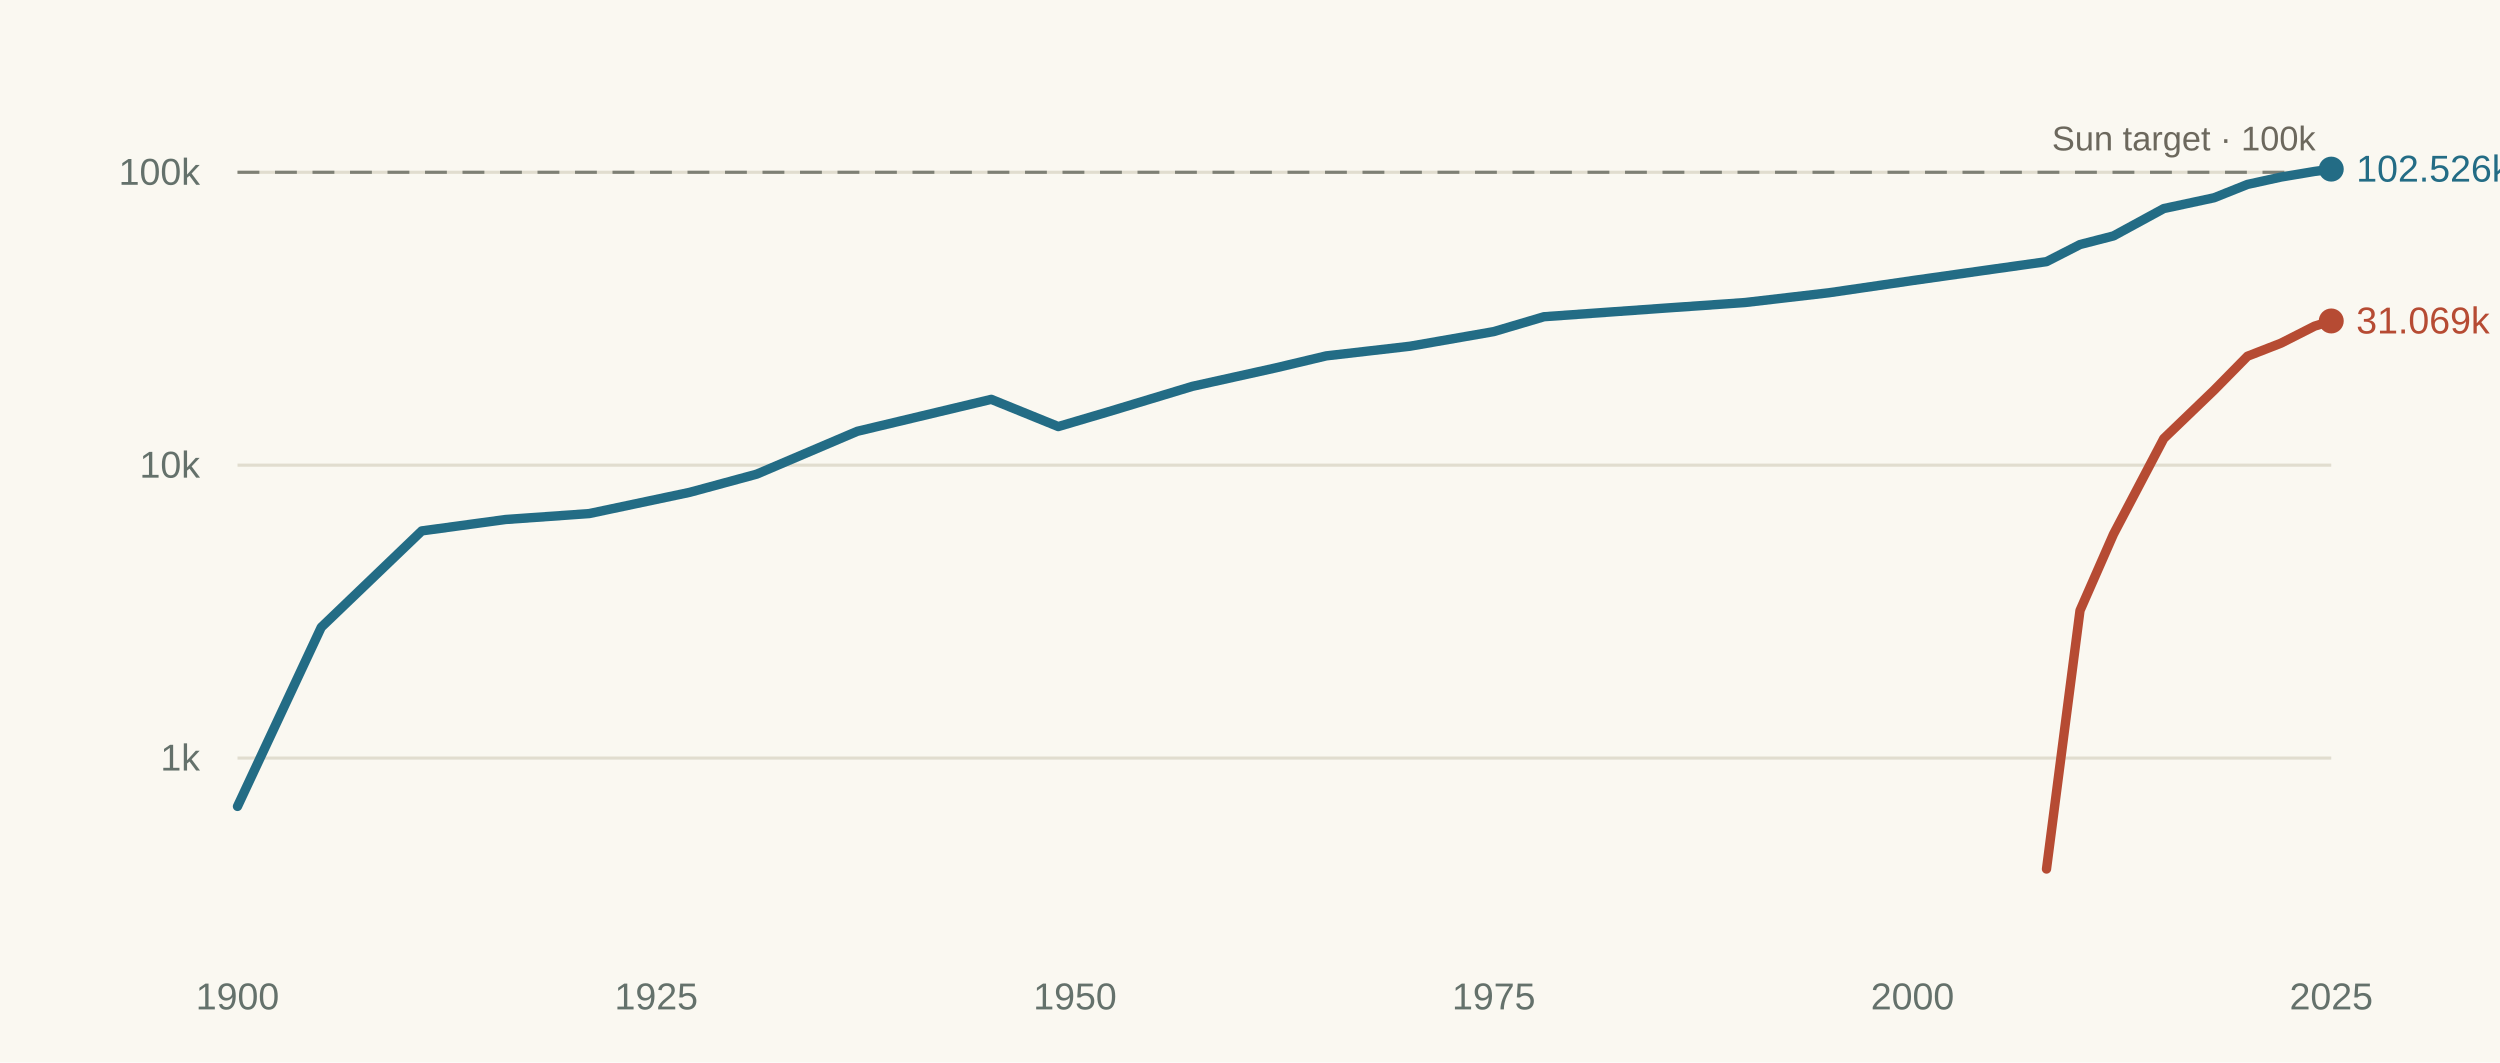
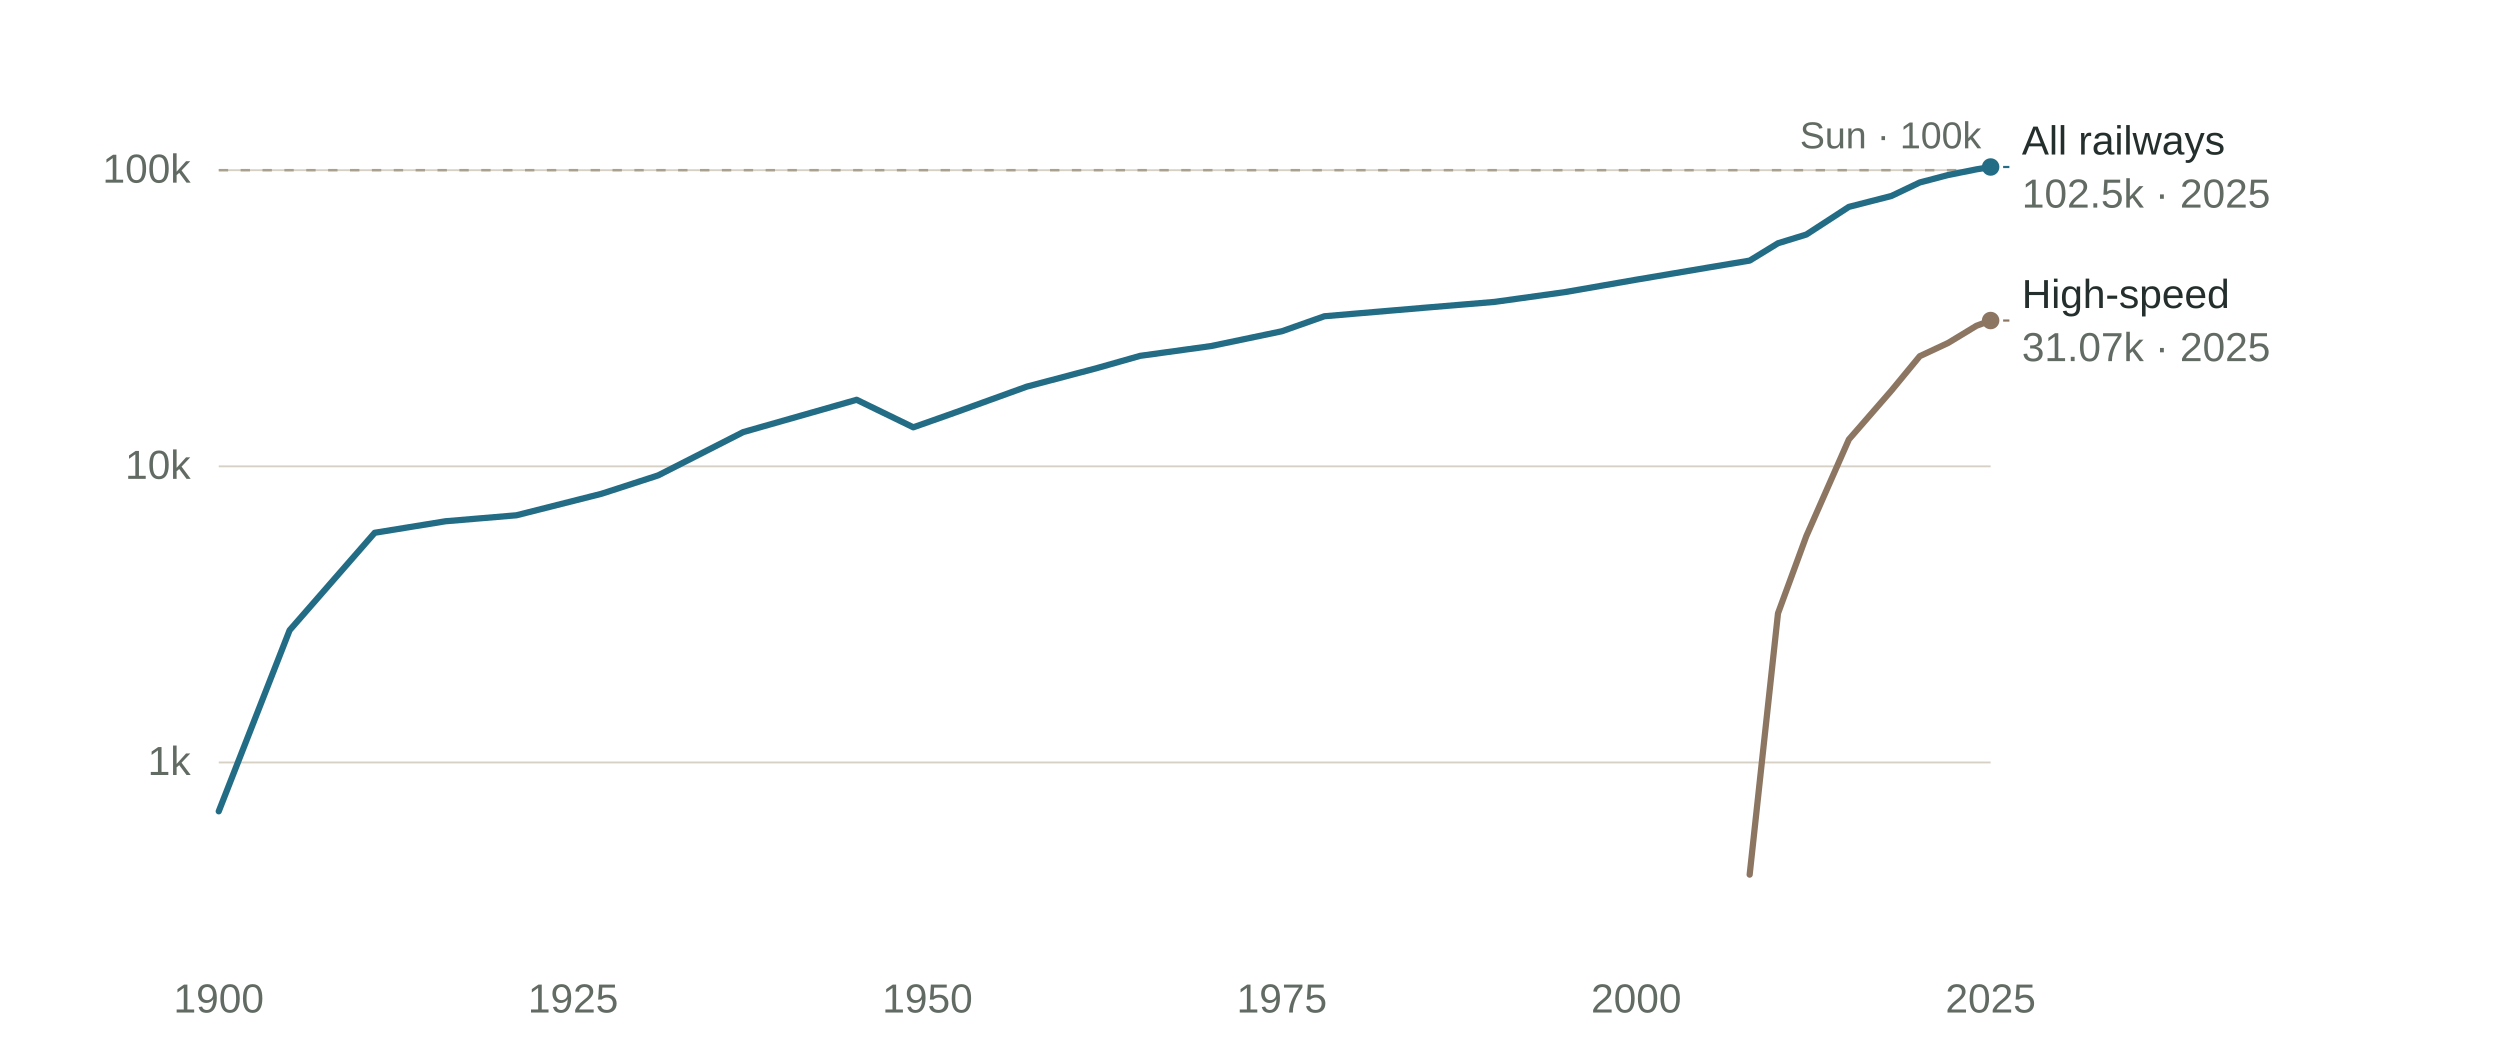
<svg xmlns="http://www.w3.org/2000/svg" viewBox="0 0 800 340" role="img" aria-labelledby="title">
-   <rect width="800" height="340" fill="#faf8f1" />
-   <path d="M76 242.58H746" stroke="#e1ddcf" fill="none" />
-   <text x="64.00" y="246.58" text-anchor="end" fill="#64716b" font-size="12" font-family="Arial,sans-serif">1k</text>
-   <path d="M76 148.85H746" stroke="#e1ddcf" fill="none" />
-   <text x="64.00" y="152.85" text-anchor="end" fill="#64716b" font-size="12" font-family="Arial,sans-serif">10k</text>
-   <path d="M76 55.13H746" stroke="#e1ddcf" fill="none" />
-   <text x="64.00" y="59.13" text-anchor="end" fill="#64716b" font-size="12" font-family="Arial,sans-serif">100k</text>
-   <text x="76.00" y="323.00" text-anchor="middle" fill="#64716b" font-size="12" font-family="Arial,sans-serif">1900</text>
-   <text x="210.00" y="323.00" text-anchor="middle" fill="#64716b" font-size="12" font-family="Arial,sans-serif">1925</text>
-   <text x="344.00" y="323.00" text-anchor="middle" fill="#64716b" font-size="12" font-family="Arial,sans-serif">1950</text>
-   <text x="478.00" y="323.00" text-anchor="middle" fill="#64716b" font-size="12" font-family="Arial,sans-serif">1975</text>
-   <text x="612.00" y="323.00" text-anchor="middle" fill="#64716b" font-size="12" font-family="Arial,sans-serif">2000</text>
-   <text x="746.00" y="323.00" text-anchor="middle" fill="#64716b" font-size="12" font-family="Arial,sans-serif">2025</text>
-   <path d="M76 55.13H746" stroke="#7e8075" stroke-dasharray="7 5" fill="none" />
-   <text x="741.00" y="48.13" text-anchor="end" fill="#6c685d" font-size="11" font-family="Arial,sans-serif">Sun target · 100k</text>
-   <path d="M76.00,258.04 L102.80,200.73 L134.96,169.89 L161.76,166.24 L188.56,164.34 L220.72,157.54 L242.16,151.72 L274.32,138.02 L317.20,127.79 L338.64,136.50 L354.72,131.75 L381.52,123.64 L408.32,117.70 L424.40,113.88 L451.20,110.79 L478.00,106.11 L494.08,101.35 L531.60,98.68 L558.40,96.81 L585.20,93.69 L612.00,89.78 L638.80,85.99 L654.88,83.73 L665.60,78.25 L676.32,75.49 L692.40,66.74 L708.48,63.29 L719.20,59.01 L729.92,56.66 L740.64,54.86 L746.00,54.12" fill="none" stroke="#236c85" stroke-width="3" stroke-linecap="round" stroke-linejoin="round" />
-   <circle cx="746.00" cy="54.12" r="4" fill="#236c85" />
-   <text x="754.00" y="58.12" text-anchor="start" fill="#236c85" font-size="12" font-family="Arial,sans-serif">102.526k</text>
-   <path d="M654.88,278.08 L665.60,195.37 L676.32,170.93 L692.40,140.34 L708.48,124.88 L719.20,113.99 L729.92,109.81 L740.64,104.37 L746.00,102.71" fill="none" stroke="#b64b33" stroke-width="3" stroke-linecap="round" stroke-linejoin="round" />
-   <circle cx="746.00" cy="102.71" r="4" fill="#b64b33" />
-   <text x="754.00" y="106.71" text-anchor="start" fill="#b64b33" font-size="12" font-family="Arial,sans-serif">31.069k</text>
+   <path d="M70 243.99H637" stroke="#d6d1c4" stroke-width=".6" fill="none" />
+   <text x="61.00" y="247.99" text-anchor="end" fill="#626b63" font-size="13" font-family="Arial,sans-serif">1k</text>
+   <path d="M70 149.23H637" stroke="#d6d1c4" stroke-width=".6" fill="none" />
+   <text x="61.00" y="153.23" text-anchor="end" fill="#626b63" font-size="13" font-family="Arial,sans-serif">10k</text>
+   <path d="M70 54.46H637" stroke="#d6d1c4" stroke-width=".6" fill="none" />
+   <text x="61.00" y="58.46" text-anchor="end" fill="#626b63" font-size="13" font-family="Arial,sans-serif">100k</text>
+   <text x="70.00" y="324.00" text-anchor="middle" fill="#626b63" font-size="13" font-family="Arial,sans-serif">1900</text>
+   <text x="183.40" y="324.00" text-anchor="middle" fill="#626b63" font-size="13" font-family="Arial,sans-serif">1925</text>
+   <text x="296.80" y="324.00" text-anchor="middle" fill="#626b63" font-size="13" font-family="Arial,sans-serif">1950</text>
+   <text x="410.20" y="324.00" text-anchor="middle" fill="#626b63" font-size="13" font-family="Arial,sans-serif">1975</text>
+   <text x="523.60" y="324.00" text-anchor="middle" fill="#626b63" font-size="13" font-family="Arial,sans-serif">2000</text>
+   <text x="637.00" y="324.00" text-anchor="middle" fill="#626b63" font-size="13" font-family="Arial,sans-serif">2025</text>
+   <path d="M70 54.46H637" stroke="#a9a18e" stroke-width=".8" stroke-dasharray="3 4" fill="none" />
+   <text x="634.00" y="47.46" text-anchor="end" fill="#626b63" font-size="12" font-family="Arial,sans-serif">Sun · 100k</text>
+   <path d="M70.00,259.62 L92.68,201.67 L119.90,170.49 L142.58,166.80 L165.26,164.89 L192.47,158.01 L210.62,152.12 L237.83,138.27 L274.12,127.93 L292.26,136.74 L305.87,131.93 L328.55,123.73 L351.23,117.73 L364.84,113.87 L387.52,110.74 L410.20,106.00 L423.81,101.20 L455.56,98.50 L478.24,96.61 L500.92,93.45 L523.60,89.50 L546.28,85.67 L559.89,83.39 L568.96,77.84 L578.03,75.05 L591.64,66.20 L605.25,62.71 L614.32,58.39 L623.39,56.01 L632.46,54.19 L637.00,53.44" fill="none" stroke="#236c85" stroke-width="2" stroke-linecap="round" stroke-linejoin="round" />
+   <circle cx="637.00" cy="53.44" r="2.8" fill="#236c85" />
+   <path d="M559.89,279.88 L568.96,196.26 L578.03,171.54 L591.64,140.62 L605.25,124.99 L614.32,113.98 L623.39,109.75 L632.46,104.25 L637.00,102.57" fill="none" stroke="#8c7561" stroke-width="2" stroke-linecap="round" stroke-linejoin="round" />
+   <circle cx="637.00" cy="102.57" r="2.8" fill="#8c7561" />
+   <path d="M641.00 53.44L643 53.44" stroke="#236c85" stroke-width=".7" fill="none" />
+   <text x="647.00" y="49.44" text-anchor="start" fill="#242e2c" font-size="13" font-family="Arial,sans-serif">All railways</text>
+   <text x="647.00" y="66.44" text-anchor="start" fill="#626b63" font-size="13" font-family="Arial,sans-serif">102.5k · 2025</text>
+   <path d="M641.00 102.57L643 102.57" stroke="#8c7561" stroke-width=".7" fill="none" />
+   <text x="647.00" y="98.57" text-anchor="start" fill="#242e2c" font-size="13" font-family="Arial,sans-serif">High-speed</text>
+   <text x="647.00" y="115.57" text-anchor="start" fill="#626b63" font-size="13" font-family="Arial,sans-serif">31.07k · 2025</text>
</svg>
